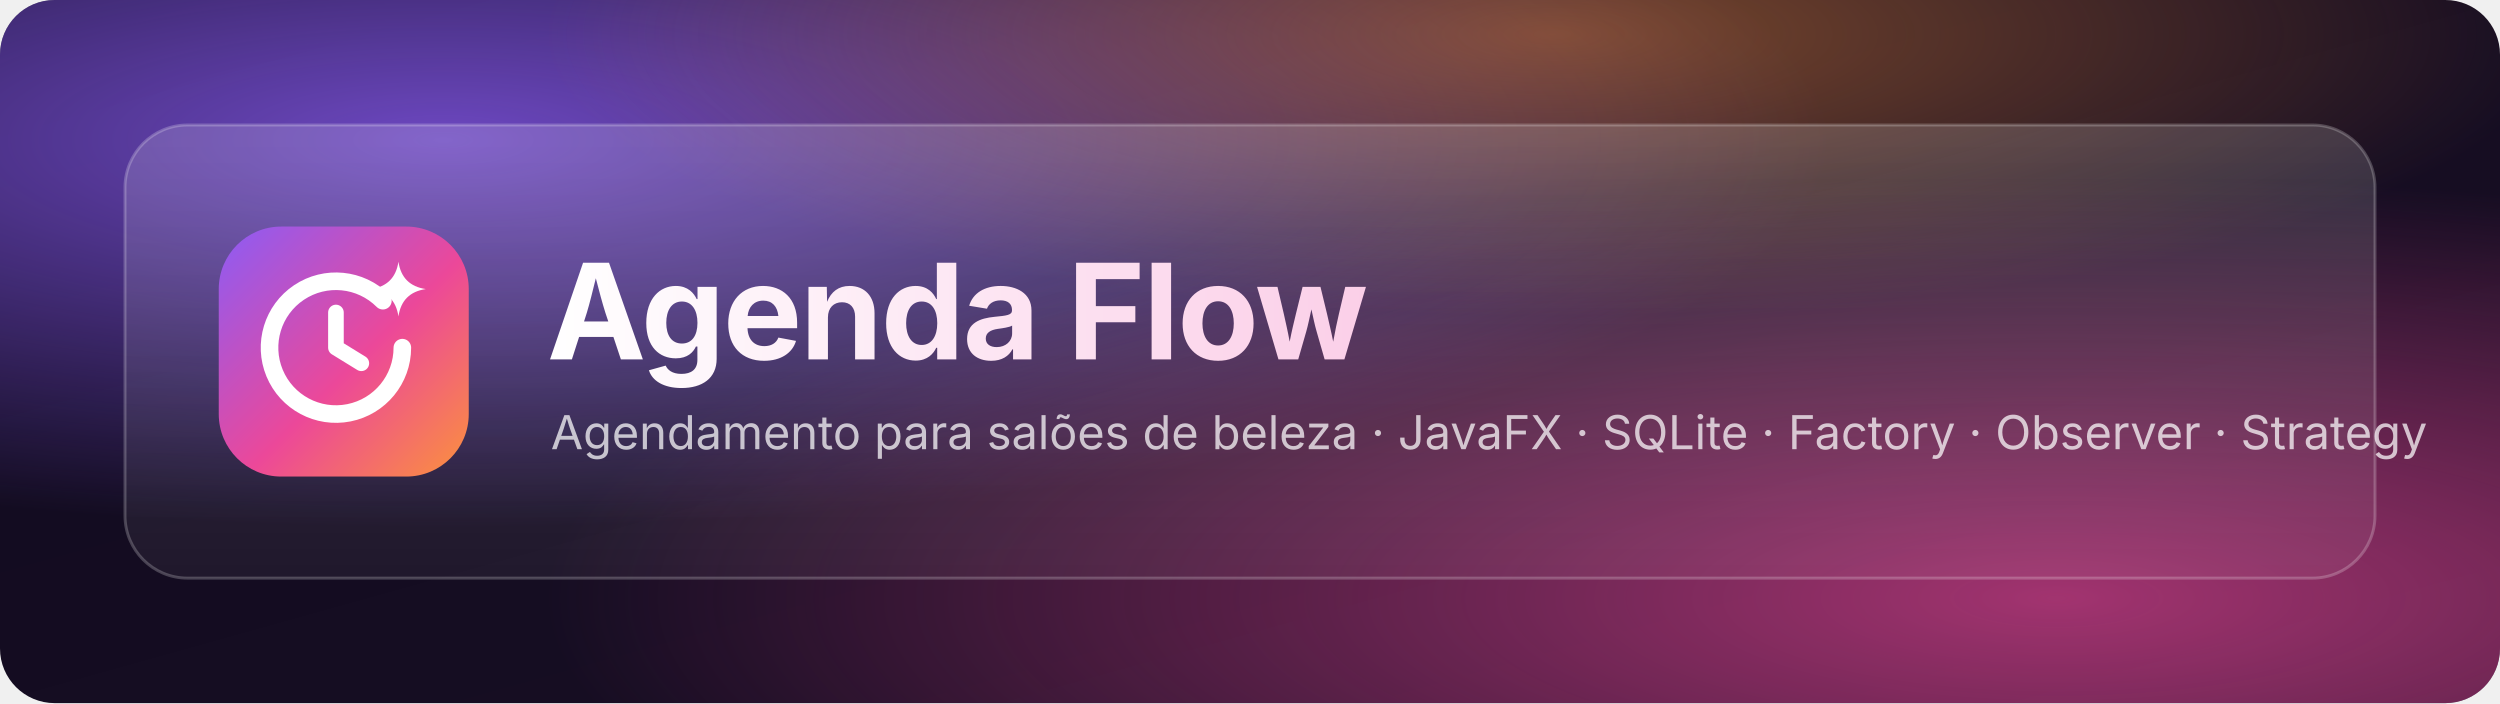
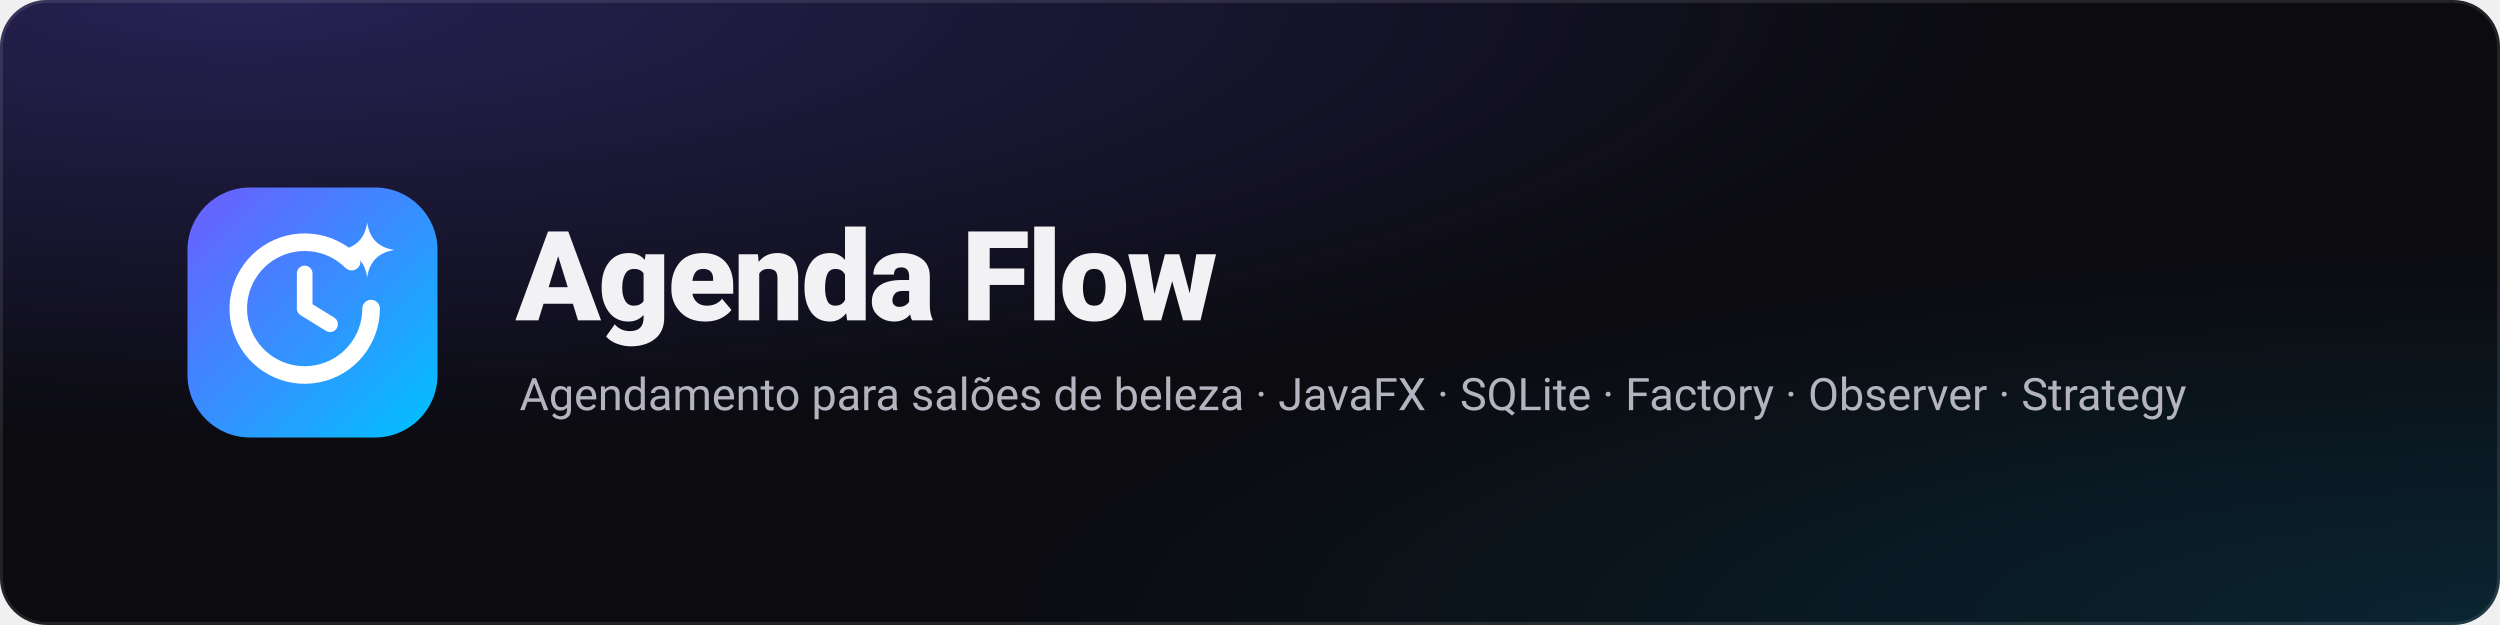
- <svg xmlns="http://www.w3.org/2000/svg" width="1280" height="360" viewBox="0 0 1280 360" role="img" aria-label="Agenda Flow — agendamento para salões de beleza">
+ <svg xmlns="http://www.w3.org/2000/svg" width="1280" height="320" viewBox="0 0 1280 320" role="img" aria-label="Agenda Flow — agendamento para salões de beleza">
  <defs>
-     <linearGradient id="bg" x1="0" y1="0" x2="1" y2="1">
-       <stop offset="0" stop-color="#0F0A1F" />
-       <stop offset="1" stop-color="#1A0F24" />
-     </linearGradient>
-     <radialGradient id="g1" cx="0.18" cy="0.2" r="0.55">
-       <stop offset="0" stop-color="#8B5CF6" stop-opacity="0.75" />
-       <stop offset="1" stop-color="#8B5CF6" stop-opacity="0" />
+     <radialGradient id="g1" cx="0.1" cy="0" r="0.7">
+       <stop offset="0" stop-color="#6D5CFF" stop-opacity="0.28" />
+       <stop offset="1" stop-color="#6D5CFF" stop-opacity="0" />
    </radialGradient>
-     <radialGradient id="g2" cx="0.82" cy="0.85" r="0.6">
-       <stop offset="0" stop-color="#EC4899" stop-opacity="0.65" />
-       <stop offset="1" stop-color="#EC4899" stop-opacity="0" />
+     <radialGradient id="g2" cx="1" cy="1" r="0.6">
+       <stop offset="0" stop-color="#00C2FF" stop-opacity="0.14" />
+       <stop offset="1" stop-color="#00C2FF" stop-opacity="0" />
    </radialGradient>
-     <radialGradient id="g3" cx="0.62" cy="0.05" r="0.4">
-       <stop offset="0" stop-color="#FB923C" stop-opacity="0.45" />
-       <stop offset="1" stop-color="#FB923C" stop-opacity="0" />
-     </radialGradient>
-     <linearGradient id="glass" x1="0" y1="0" x2="0" y2="1">
-       <stop offset="0" stop-color="#FFFFFF" stop-opacity="0.16" />
-       <stop offset="1" stop-color="#FFFFFF" stop-opacity="0.05" />
-     </linearGradient>
    <linearGradient id="logo" x1="0" y1="0" x2="1" y2="1">
-       <stop offset="0" stop-color="#8B5CF6" />
-       <stop offset="0.55" stop-color="#EC4899" />
-       <stop offset="1" stop-color="#FB923C" />
-     </linearGradient>
-     <linearGradient id="txt" x1="0" y1="0" x2="1" y2="0">
-       <stop offset="0" stop-color="#FFFFFF" />
-       <stop offset="1" stop-color="#FBCFE8" />
+       <stop offset="0" stop-color="#6D5CFF" />
+       <stop offset="1" stop-color="#00C2FF" />
    </linearGradient>
  </defs>
-   <rect width="1280" height="360" rx="28" fill="url(#bg)" />
-   <rect width="1280" height="360" rx="28" fill="url(#g1)" />
-   <rect width="1280" height="360" rx="28" fill="url(#g2)" />
-   <rect width="1280" height="360" rx="28" fill="url(#g3)" />
-   <rect x="64" y="64" width="1152" height="232" rx="32" fill="url(#glass)" stroke="#FFFFFF" stroke-opacity="0.22" stroke-width="1.5" />
-   <g transform="translate(112 116) scale(1)">
+   <rect width="1280" height="320" rx="24" fill="#0B0B10" />
+   <rect width="1280" height="320" rx="24" fill="url(#g1)" />
+   <rect width="1280" height="320" rx="24" fill="url(#g2)" />
+   <rect x="0.75" y="0.75" width="1278.5" height="318.5" rx="23.25" fill="none" stroke="#FFFFFF" stroke-opacity="0.1" stroke-width="1.5" />
+   <g transform="translate(96 96)">
    <rect width="128" height="128" rx="32" fill="url(#logo)" />
    <path d="M84.04 37.96 A34 34 0 1 0 94 62" fill="none" stroke="#FFFFFF" stroke-width="9" stroke-linecap="round" />
    <path d="M60 44 V62 L73 70" fill="none" stroke="#FFFFFF" stroke-width="8" stroke-linecap="round" stroke-linejoin="round" />
    <path d="M92 18 Q93.8 30.2 106 32 Q93.8 33.8 92 46 Q90.2 33.8 78 32 Q90.2 30.2 92 18 Z" fill="#FFFFFF" />
  </g>
-   <text x="280" y="184" font-family="Segoe UI, Inter, Helvetica, Arial, sans-serif" font-size="68" font-weight="700" fill="url(#txt)" letter-spacing="-1">Agenda Flow</text>
-   <text x="282" y="230" font-family="Segoe UI, Inter, Helvetica, Arial, sans-serif" font-size="24" fill="#FFFFFF" fill-opacity="0.72">Agendamento para salões de beleza · JavaFX · SQLite · Factory · Observer · Strategy</text>
+   <text x="264" y="164" font-family="Segoe UI, system-ui, Roboto, sans-serif" font-size="64" font-weight="800" fill="#F2F2F5" letter-spacing="-1.3">Agenda Flow</text>
+   <text x="266" y="210" font-family="Segoe UI, system-ui, Roboto, sans-serif" font-size="23" fill="#B4B4C0">Agendamento para salões de beleza · JavaFX · SQLite · Factory · Observer · Strategy</text>
</svg>
